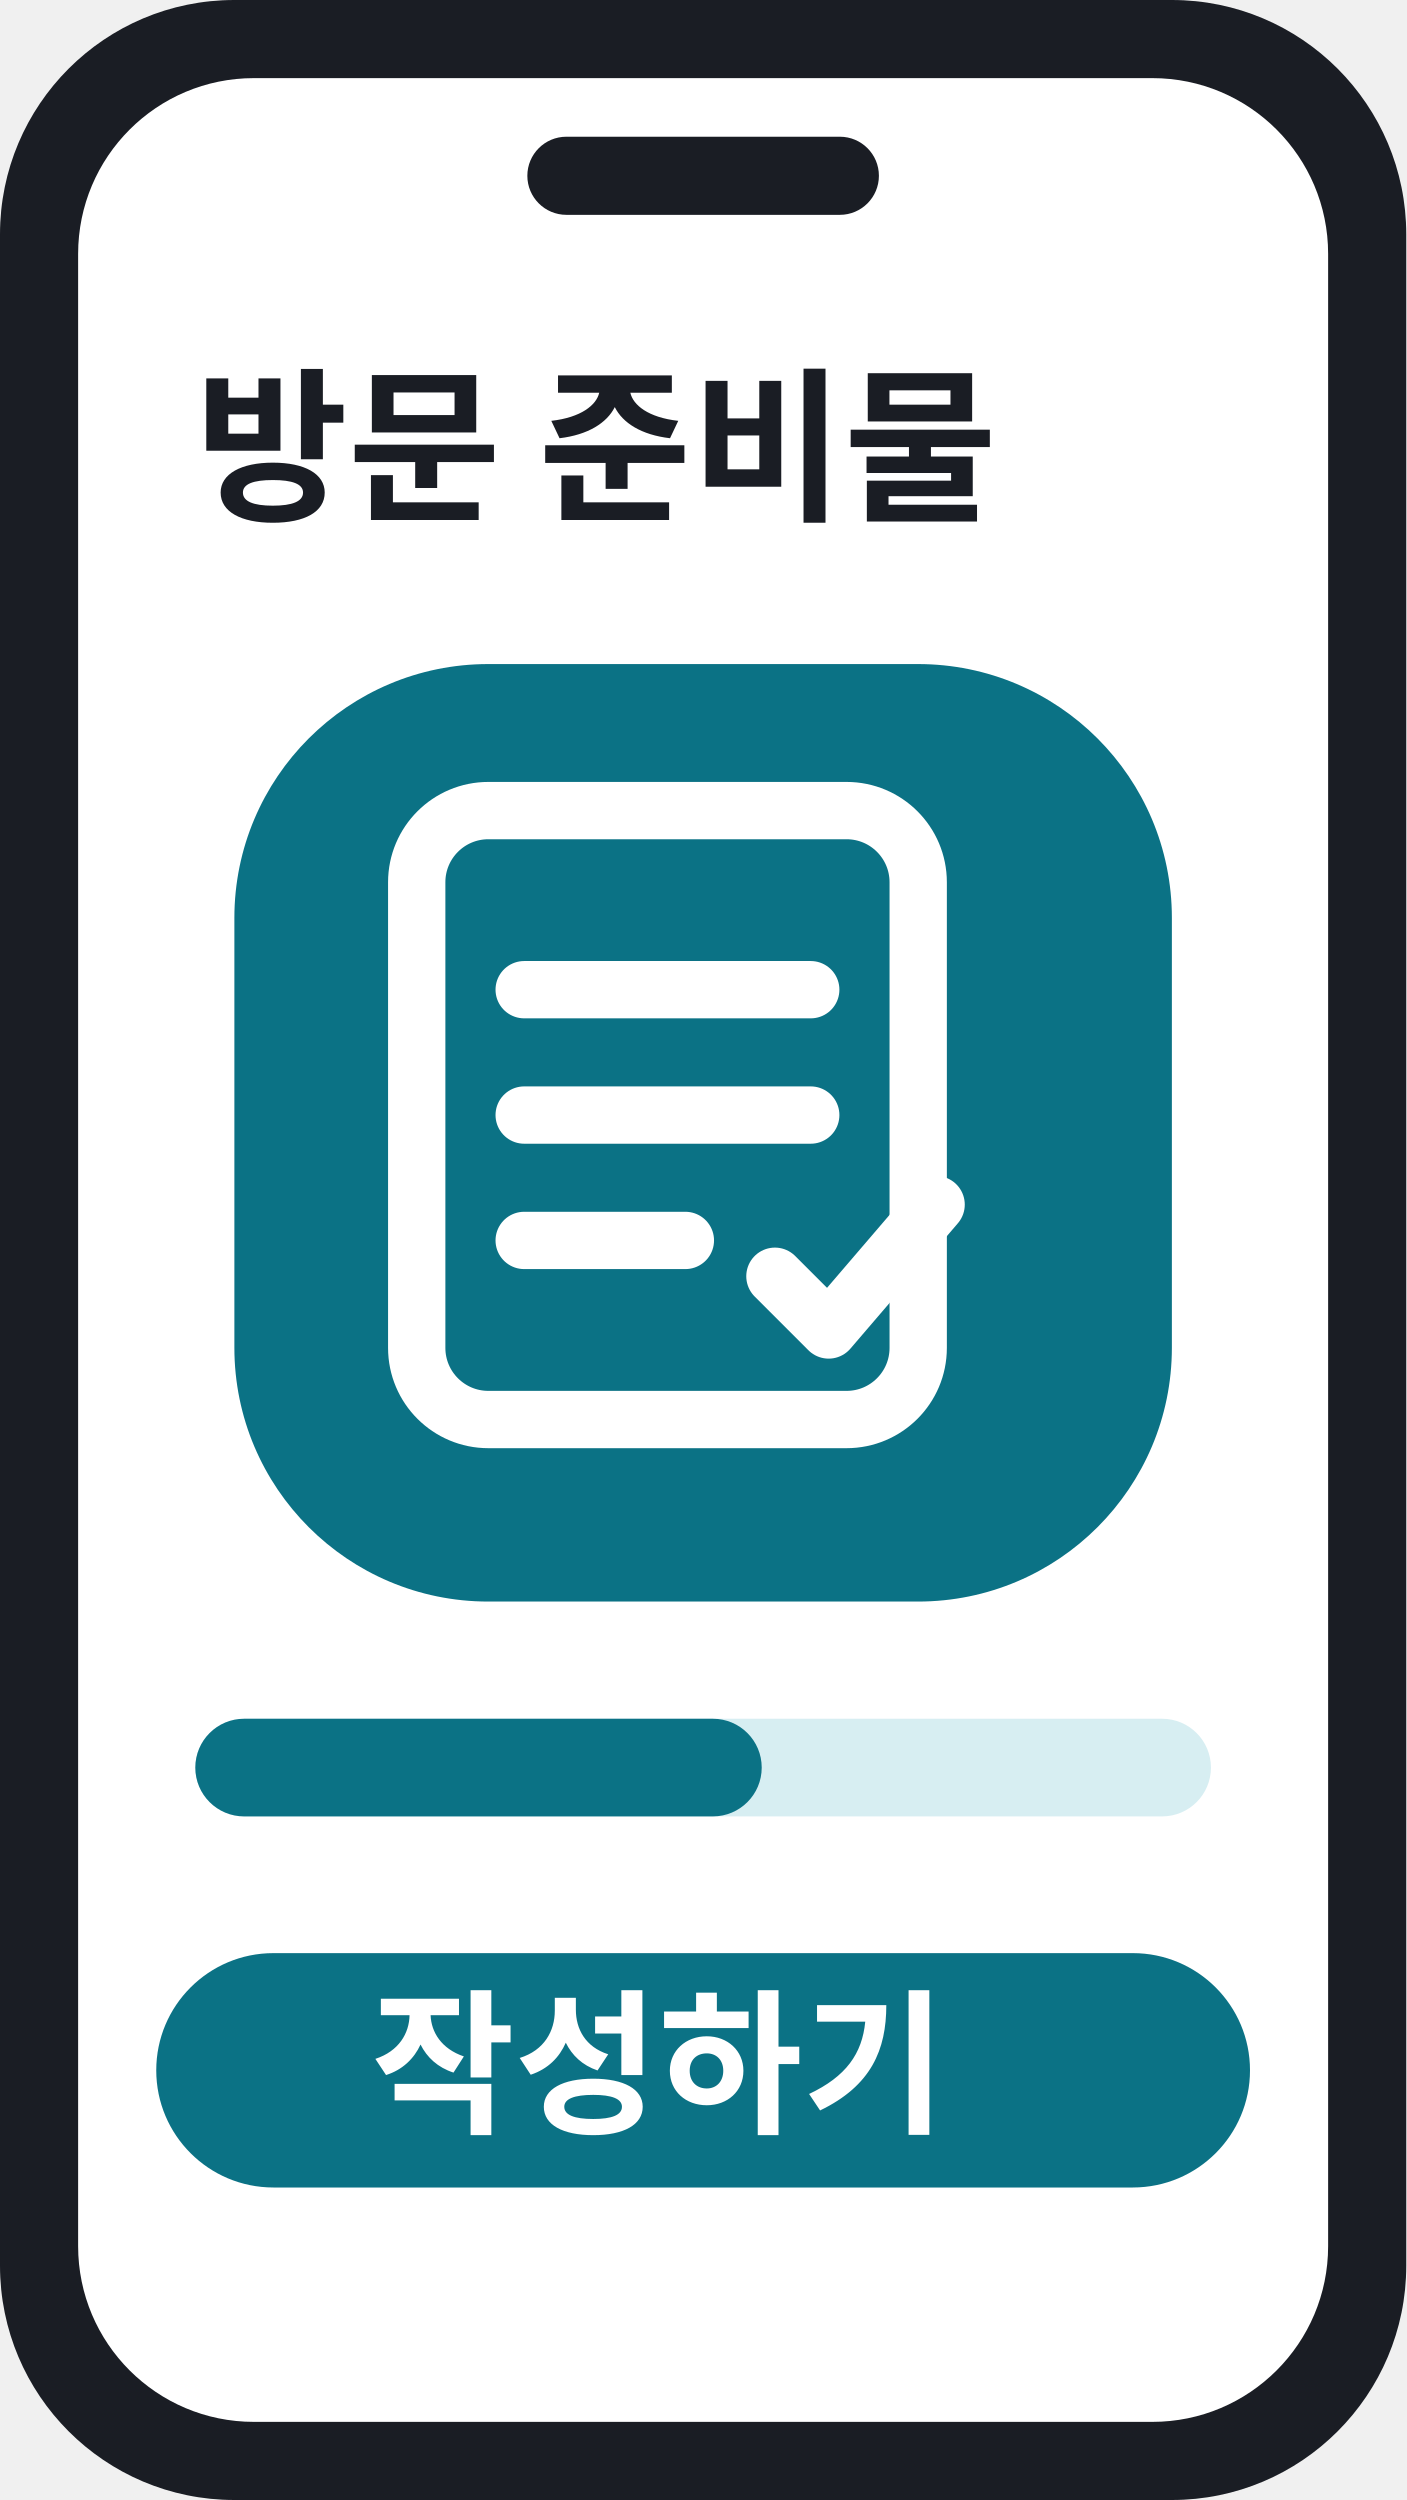
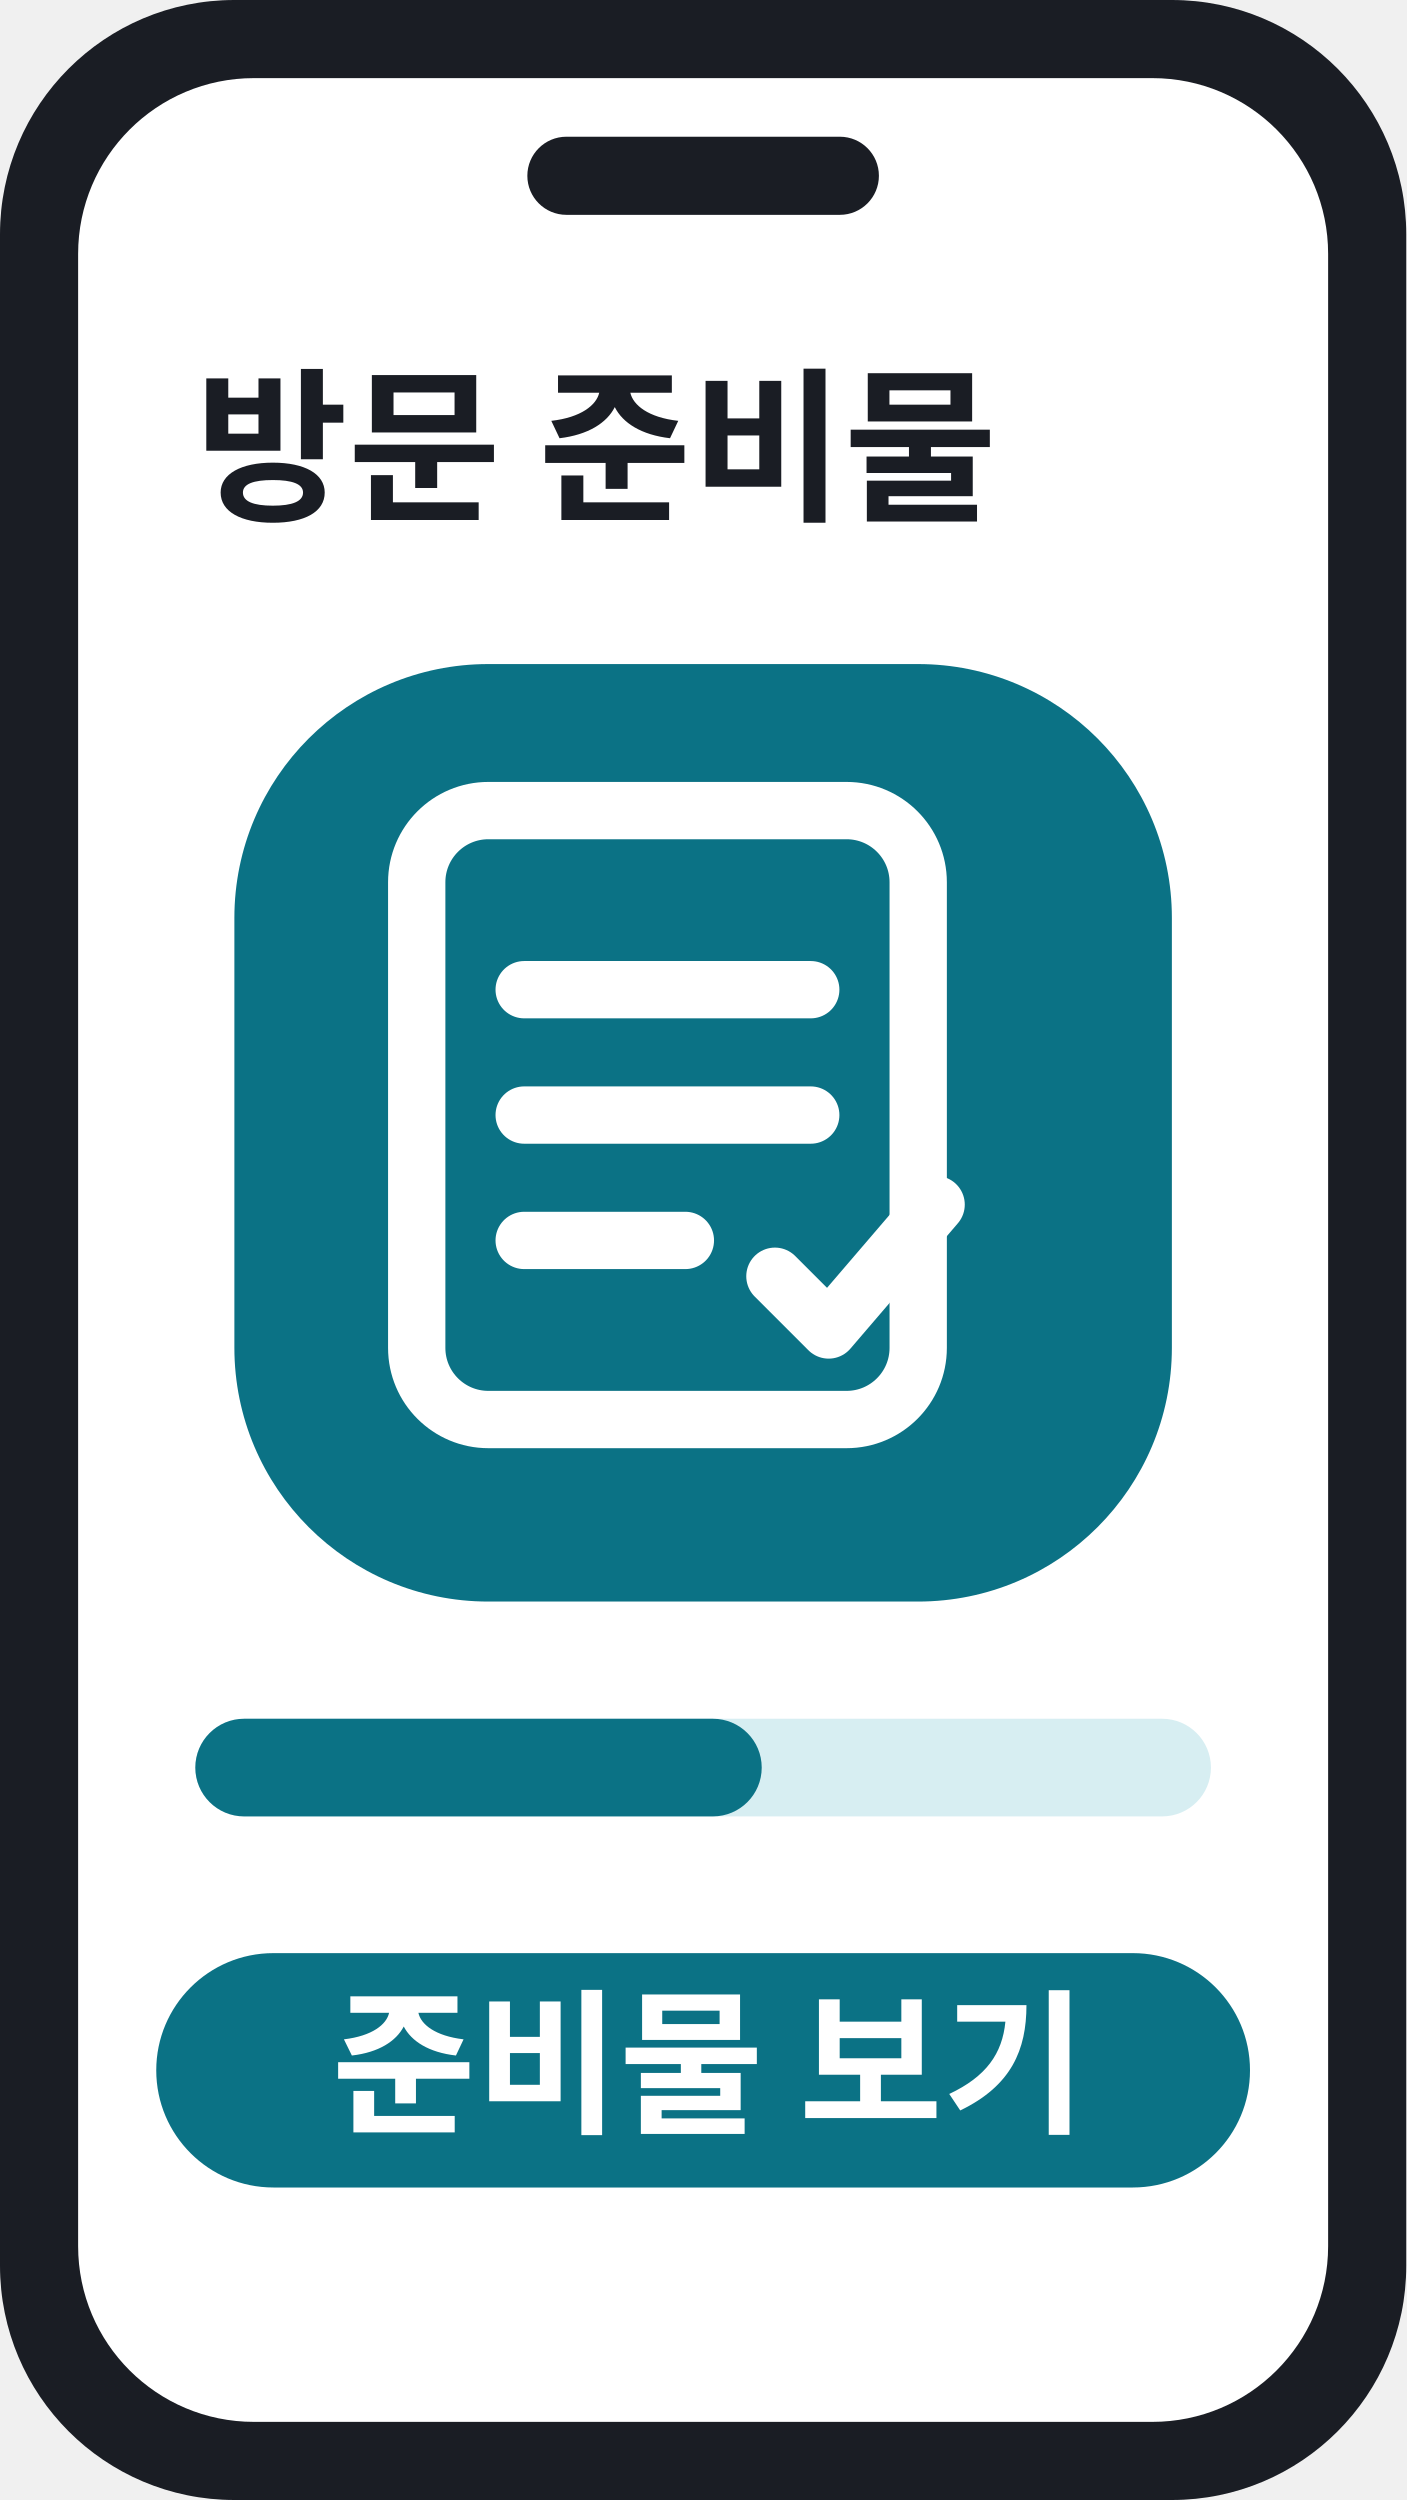
<svg xmlns="http://www.w3.org/2000/svg" viewBox="64.0 6.0 72.0 128.0" width="72" height="128">
  <g>
    <rect x="64" y="6" width="72" height="128" rx="12" fill="#1A1D24" />
    <rect x="68" y="10" width="64" height="120" rx="9" fill="#fff" />
    <rect x="91.0" y="13" width="18" height="4" rx="2" fill="#1A1D24" />
    <text x="74" y="32" font-family="Arial,Helvetica,sans-serif" font-size="8.5" font-weight="700" fill="#1A1D24">방문 준비물</text>
    <rect x="76" y="40" width="48" height="48" rx="13" fill="#0B7285" />
    <g transform="translate(78 42) scale(.917)" fill="none" stroke="#fff" stroke-width="3.2" stroke-linecap="round" stroke-linejoin="round">
      <rect x="8" y="6" width="28" height="34" rx="4" />
      <path d="M14 16h16M14 23h16M14 30h9" />
      <path d="M28 32l3 3 6-7" />
    </g>
    <rect x="74" y="94" width="52" height="5" rx="2.5" fill="#D7EEF2" />
    <rect x="74" y="94" width="29" height="5" rx="2.5" fill="#0B7285" />
    <rect x="72" y="106" width="56" height="12" rx="6" fill="#0B7285" />
-     <text x="83" y="114.6" font-family="Arial,Helvetica,sans-serif" font-size="8" font-weight="700" fill="#fff">작성하기</text>
+     <text x="81" y="114.6" font-family="Arial,Helvetica,sans-serif" font-size="8" font-weight="700" fill="#fff">준비물 보기</text>
  </g>
</svg>
